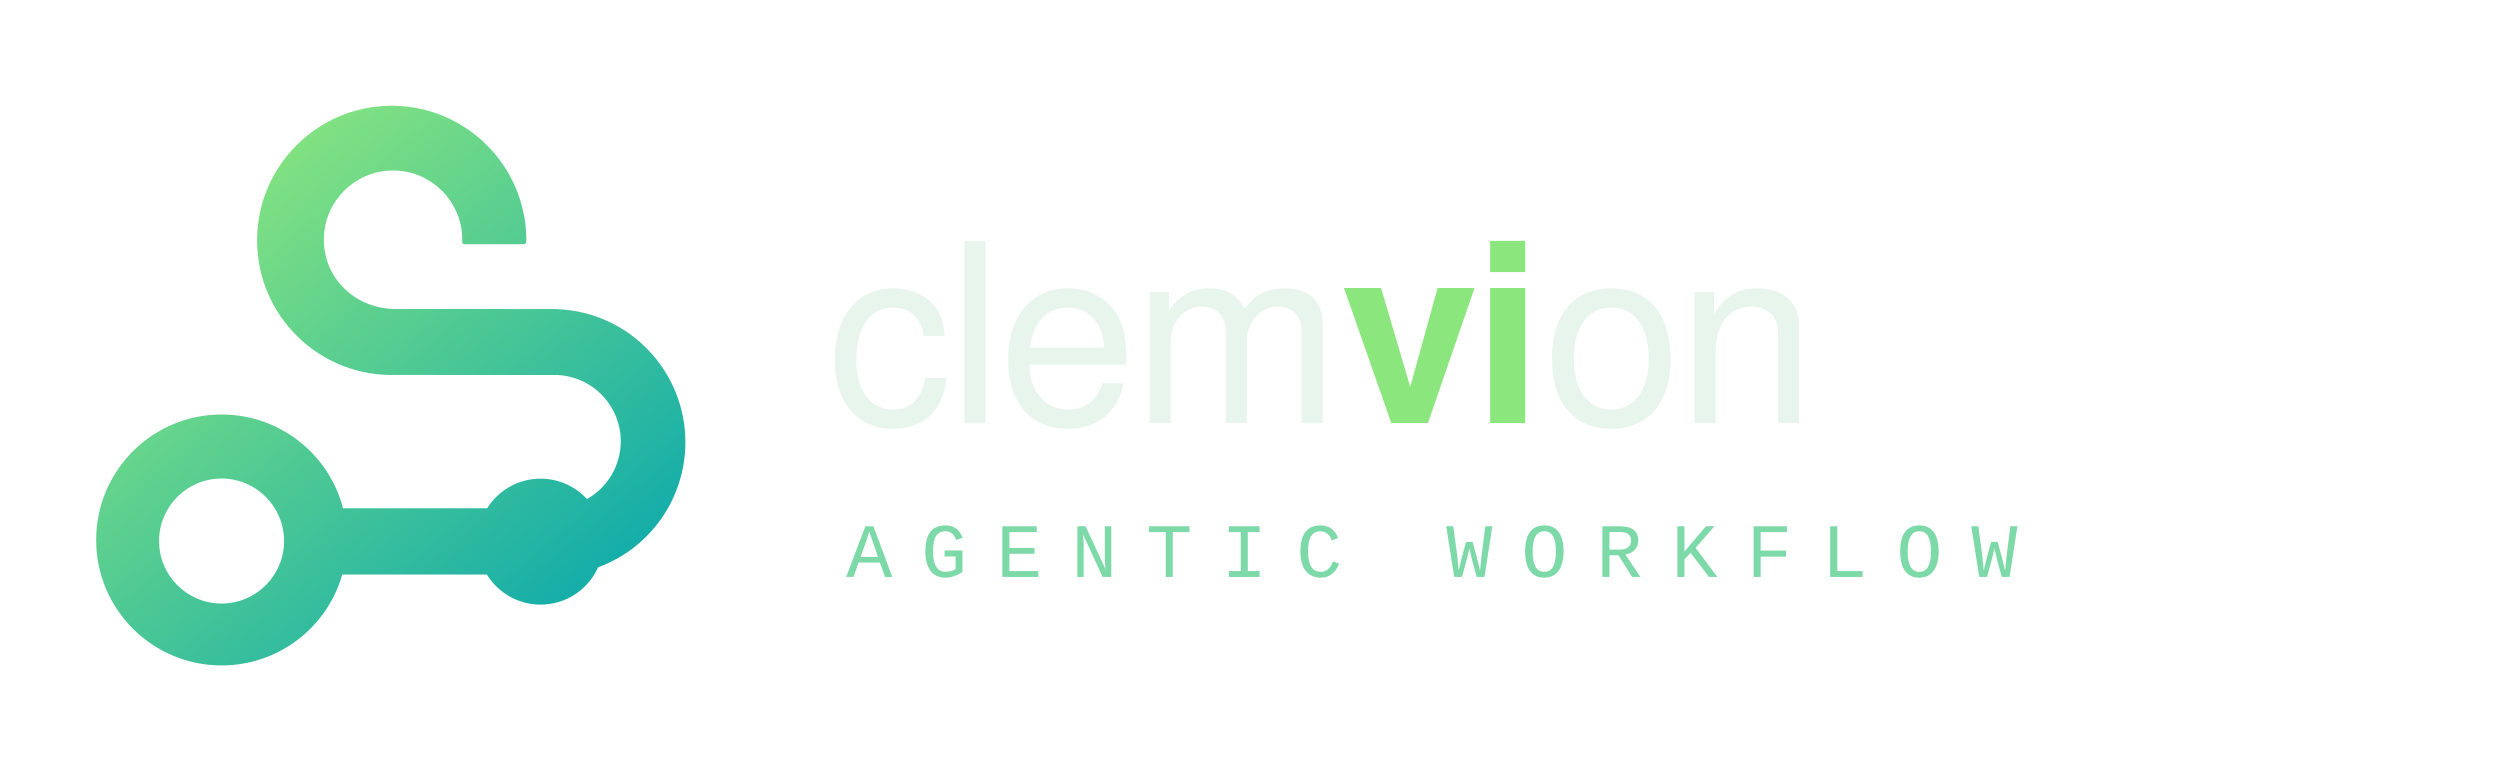
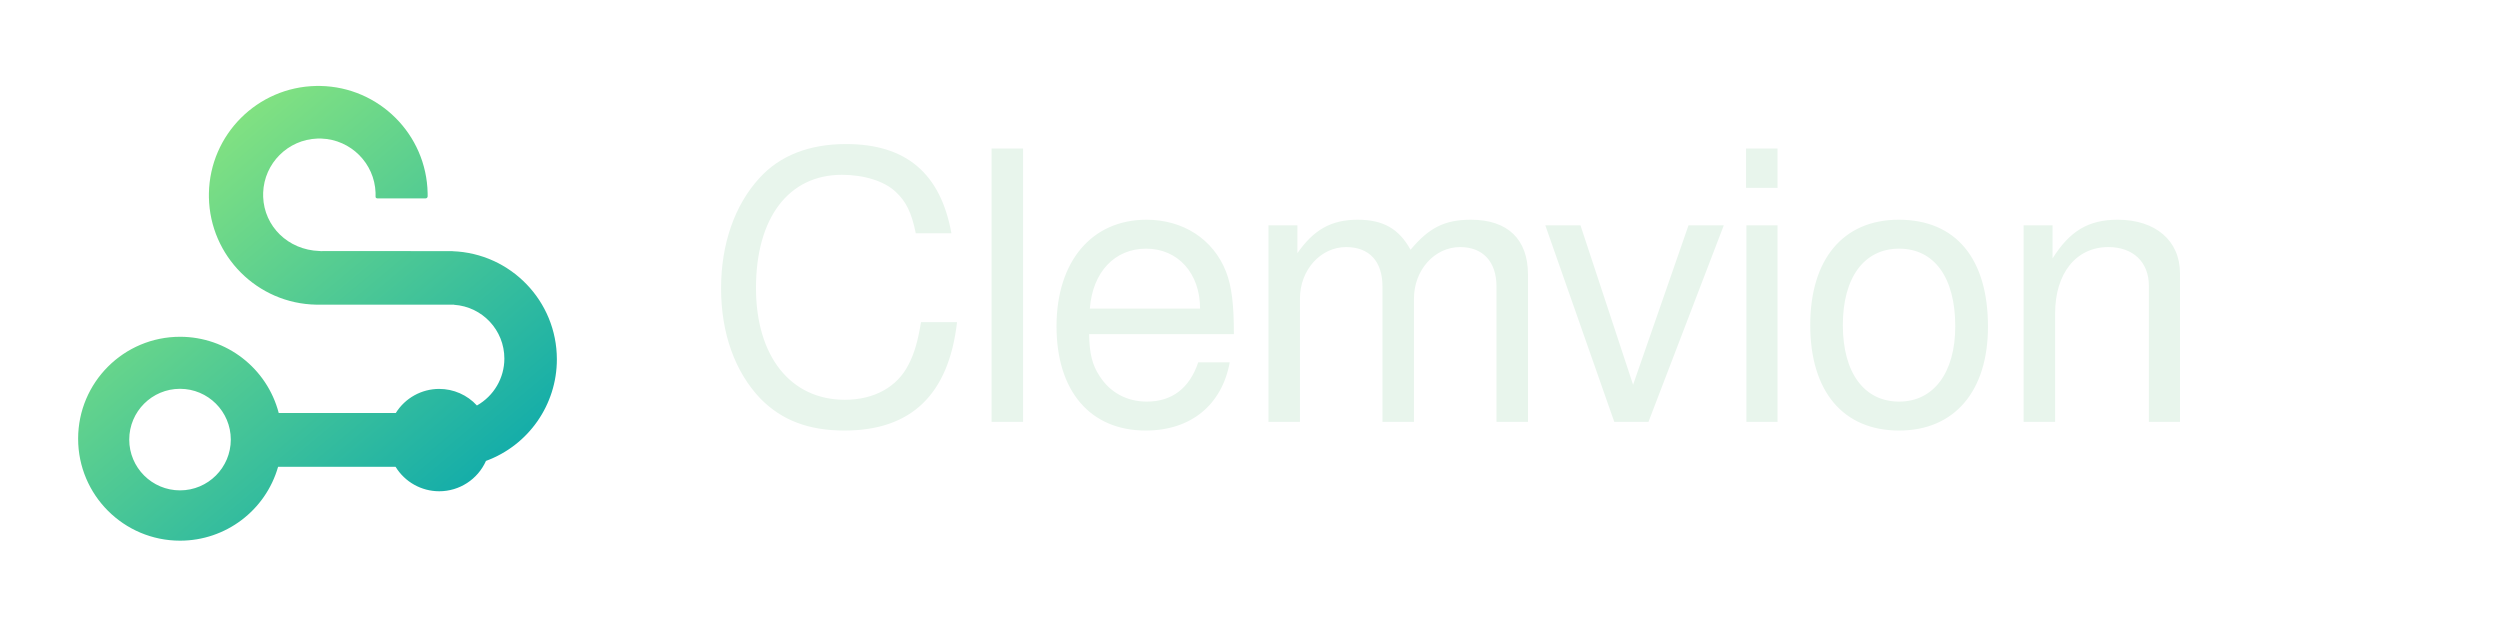
- <svg xmlns="http://www.w3.org/2000/svg" viewBox="0 0 260 80" role="img" aria-label="Clemvion — Agentic Workflow">
+ <svg xmlns="http://www.w3.org/2000/svg" viewBox="0 0 320 80" role="img" aria-label="Clemvion">
  <defs>
    <linearGradient id="cv-grad" gradientUnits="userSpaceOnUse" x1="69.856" y1="105.446" x2="30.467" y2="58.503">
      <stop offset="0" stop-color="#12acaa" />
      <stop offset="1" stop-color="#8be67e" />
    </linearGradient>
  </defs>
  <g transform="translate(10 11)">
    <g transform="translate(-19.52181 -52.87071)">
      <path fill="url(#cv-grad)" d="m 49.995,52.873 c -7.522,0.139 -13.593,6.211 -13.733,13.732 -0.003,0.146 -0.003,0.383 0,0.529 0.139,7.522 6.211,13.594 13.733,13.733 0.146,0.003 0.383,0.003 0.529,0 0.018,-3.38e-4 0.036,-6.25e-4 0.054,-10e-4 h 4.422 a 13.85,13.85 0 0 0 -0.002,0.003 h 12.131 0.114 0.399 v 0.015 a 6.896,6.896 0 0 1 6.439,6.88 6.896,6.896 0 0 1 -3.513,6.009 6.55,6.55 0 0 0 -4.827,-2.122 6.55,6.55 0 0 0 -5.557,3.082 H 45.199 A 13.05,13.05 0 0 0 32.572,84.978 13.05,13.05 0 0 0 19.522,98.028 13.05,13.05 0 0 0 32.572,111.077 13.05,13.05 0 0 0 45.117,101.624 h 15.04 a 6.55,6.55 0 0 0 5.585,3.128 6.55,6.55 0 0 0 5.983,-3.884 A 13.85,13.85 0 0 0 80.801,87.866 13.85,13.85 0 0 0 67.439,74.025 v -0.009 h -5.318 c -0.022,-0.008 -0.049,-0.012 -0.08,-0.012 H 50.784 a 0.187,0.187 0 0 1 -0.014,0.012 H 50.54 a 0.187,0.187 0 0 1 -0.02,-0.018 l -0.12,10e-4 c -4.03,-0.14 -7.059,-3.169 -7.194,-6.934 -0.005,-0.146 -0.005,-0.383 0,-0.529 0.136,-3.765 3.165,-6.793 6.93,-6.929 0.146,-0.005 0.383,-0.005 0.529,0 3.765,0.136 6.792,3.164 6.929,6.929 0.005,0.146 0.005,0.383 0,0.529 -0.004,0.111 0.108,0.201 0.254,0.201 h 6.143 c 0.146,0 0.268,-0.118 0.27,-0.265 6.97e-4,-0.072 6.32e-4,-0.25 -0.002,-0.396 -0.14,-7.522 -6.211,-13.593 -13.733,-13.732 -0.146,-0.003 -0.383,-0.003 -0.529,0 z M 32.564,91.638 a 6.5,6.5 0 0 1 6.5,6.5 6.5,6.5 0 0 1 -6.5,6.5 6.5,6.5 0 0 1 -6.5,-6.5 6.5,6.5 0 0 1 6.5,-6.5 z" />
    </g>
  </g>
-   <text x="86" y="44" font-family="'Helvetica Neue', Helvetica, Arial, sans-serif" font-size="26" font-weight="200" fill="#e8f5ec" letter-spacing="-0.5">clem<tspan font-weight="600" fill="#8be67e">vi</tspan>on</text>
-   <text x="88" y="60" font-family="'Courier New', monospace" font-size="8" fill="#7ed9a8" letter-spacing="3">AGENTIC WORKFLOW</text>
+   <text x="90" y="54" font-family="'Helvetica Neue', Helvetica, Arial, sans-serif" font-size="48" font-weight="500" fill="#e8f5ec" letter-spacing="-1">Clemvion</text>
</svg>
